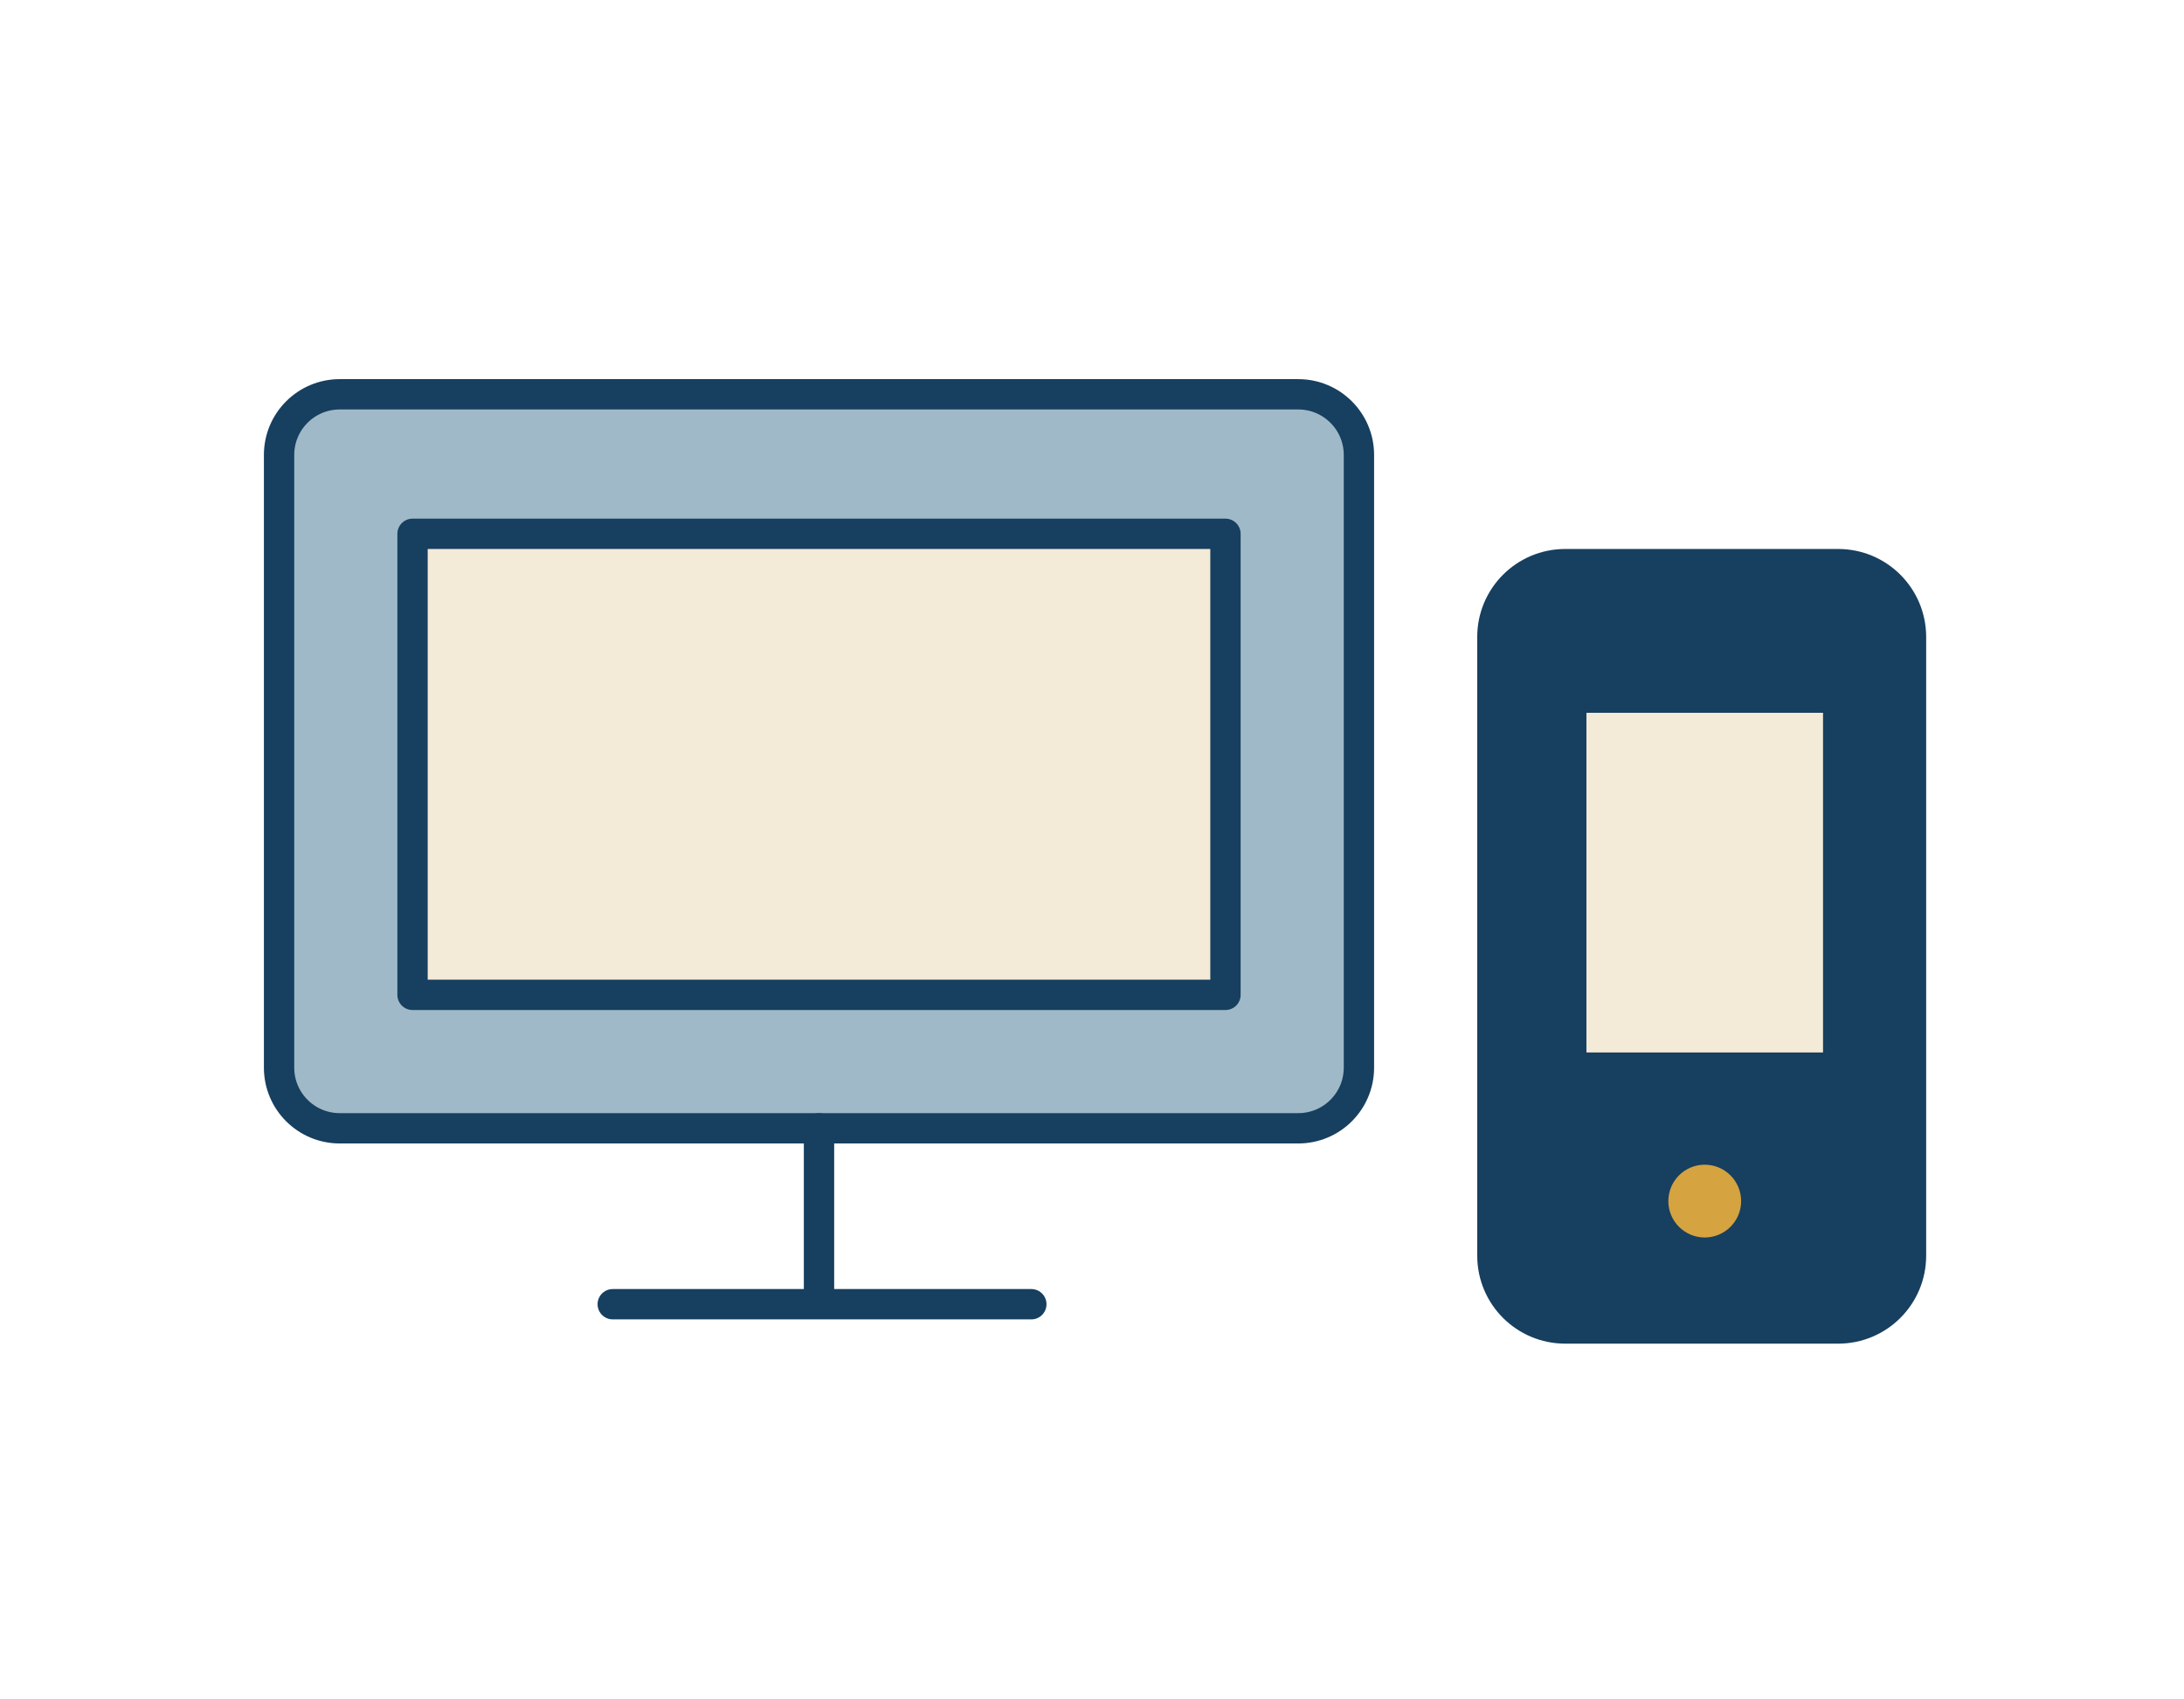
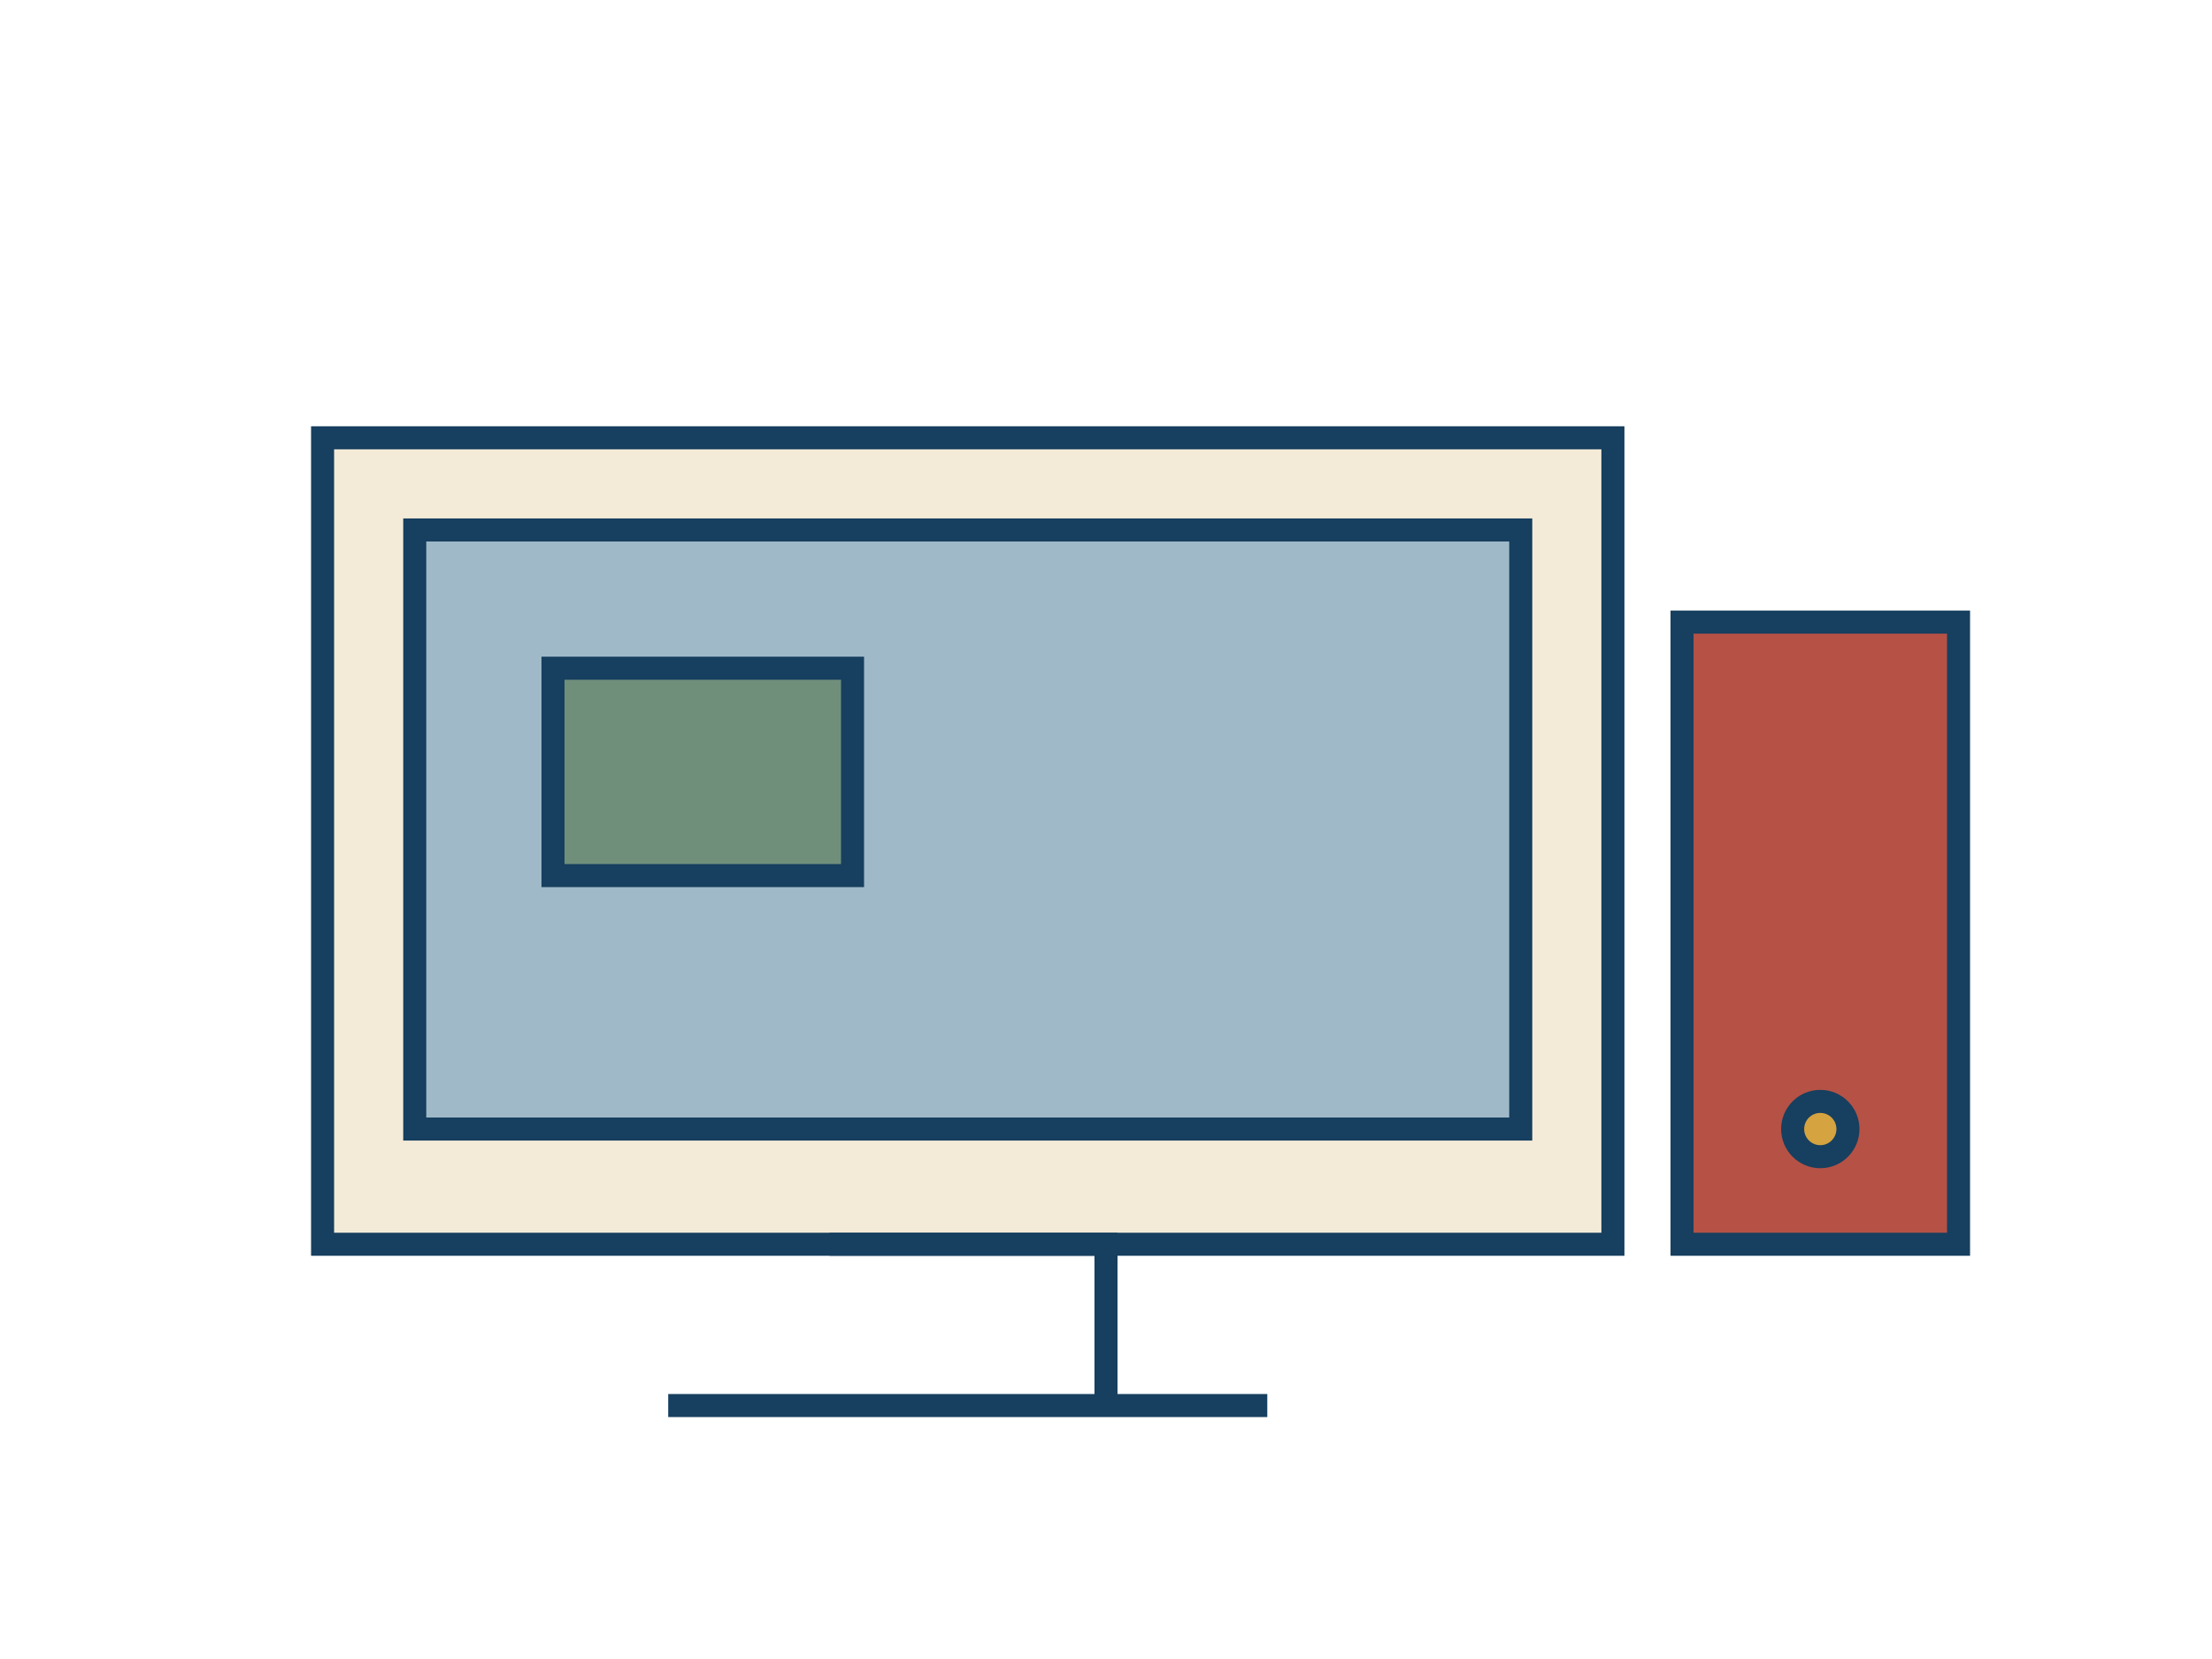
- <svg xmlns="http://www.w3.org/2000/svg" width="360" height="280" viewBox="0 0 360 280">
-   <g stroke="#173f5f" stroke-width="5" stroke-linecap="round" stroke-linejoin="round">
-     <rect x="46" y="65" width="178" height="121" rx="10" fill="#9fb9c8" />
-     <path d="M68 88h134v76H68z" fill="#f3ead7" />
-     <path d="M101 215h69M135 186v29" fill="none" />
-     <rect x="246" y="93" width="69" height="126" rx="12" fill="#173f5f" />
-     <circle cx="281" cy="198" r="6" fill="#d5a33f" stroke="none" />
-     <path d="M259 115h44v61h-44z" fill="#f3ead7" />
+ <svg xmlns="http://www.w3.org/2000/svg" viewBox="0 0 480 360">
+   <g stroke="#173f5f" stroke-width="5">
+     <path fill="#f3ead7" d="M70 95h280v175H70z" />
+     <path fill="#9fb9c8" d="M90 115h240v130H90z" />
+     <path fill="#b55245" d="M365 135h60v135h-60z" />
+     <path d="M180 270h60v35M145 305h130" fill="none" />
+     <circle cx="395" cy="245" r="6" fill="#d5a33f" />
+     <path fill="#6f8f7b" d="M120 145h65v45h-65z" />
  </g>
</svg>
